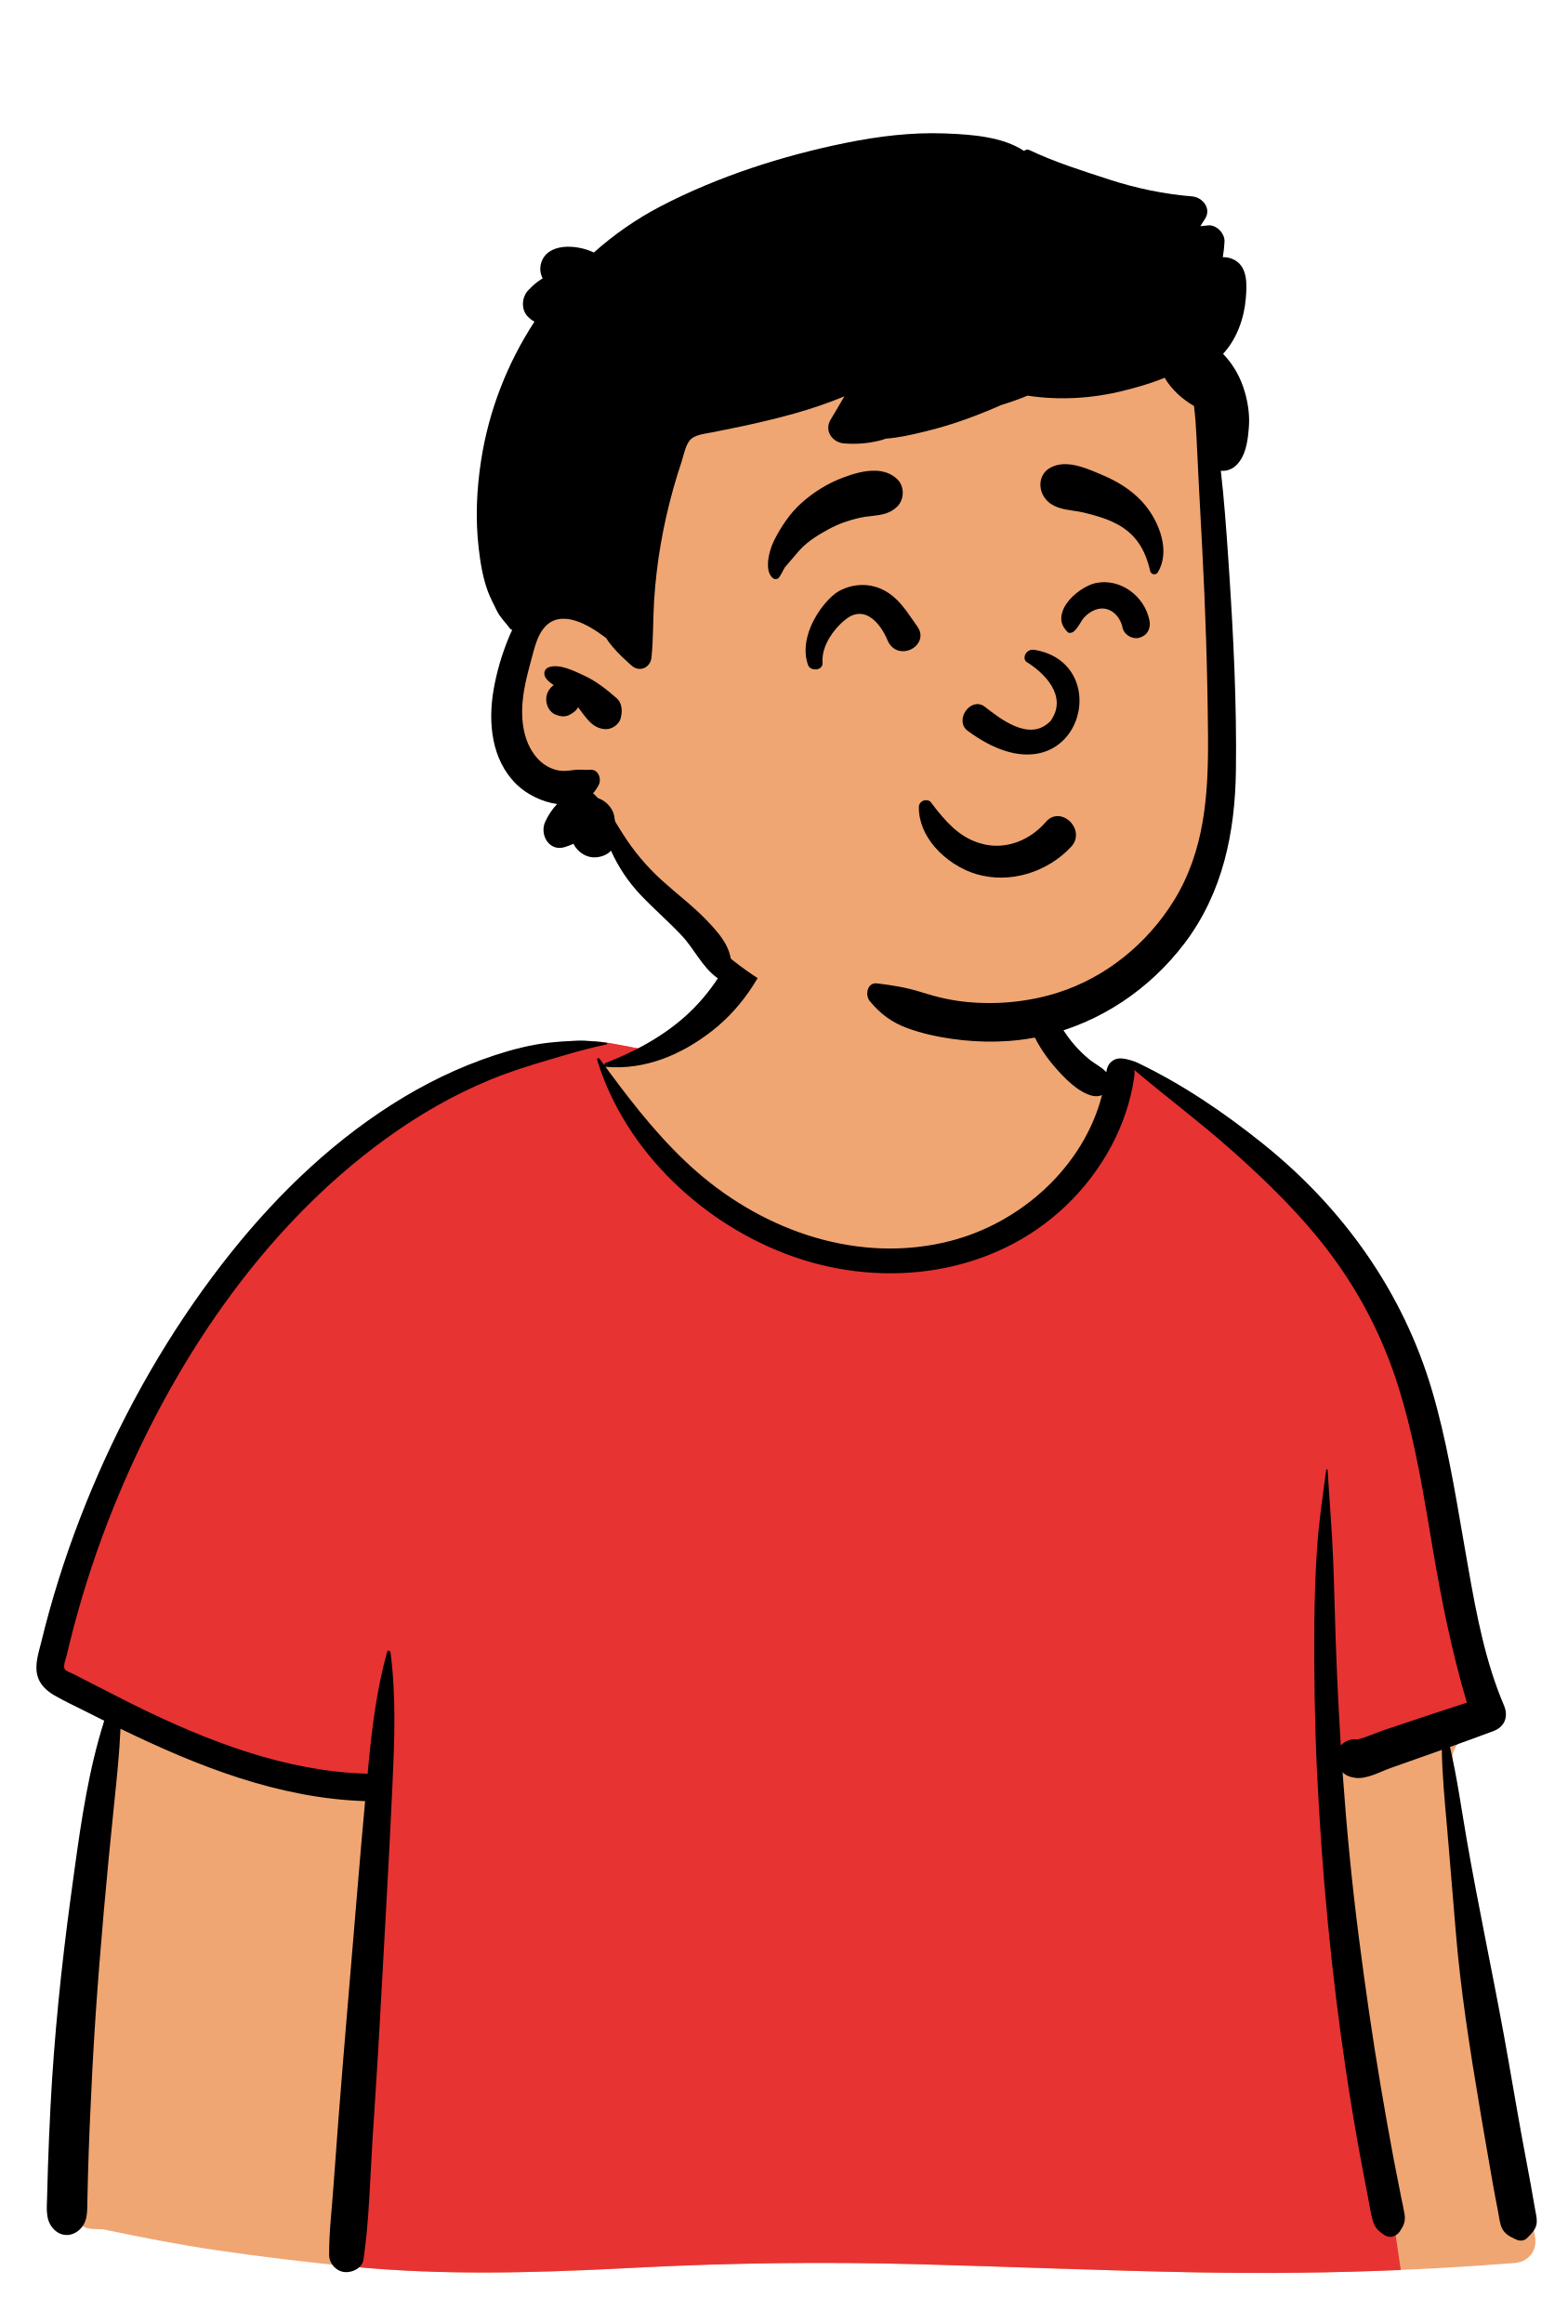
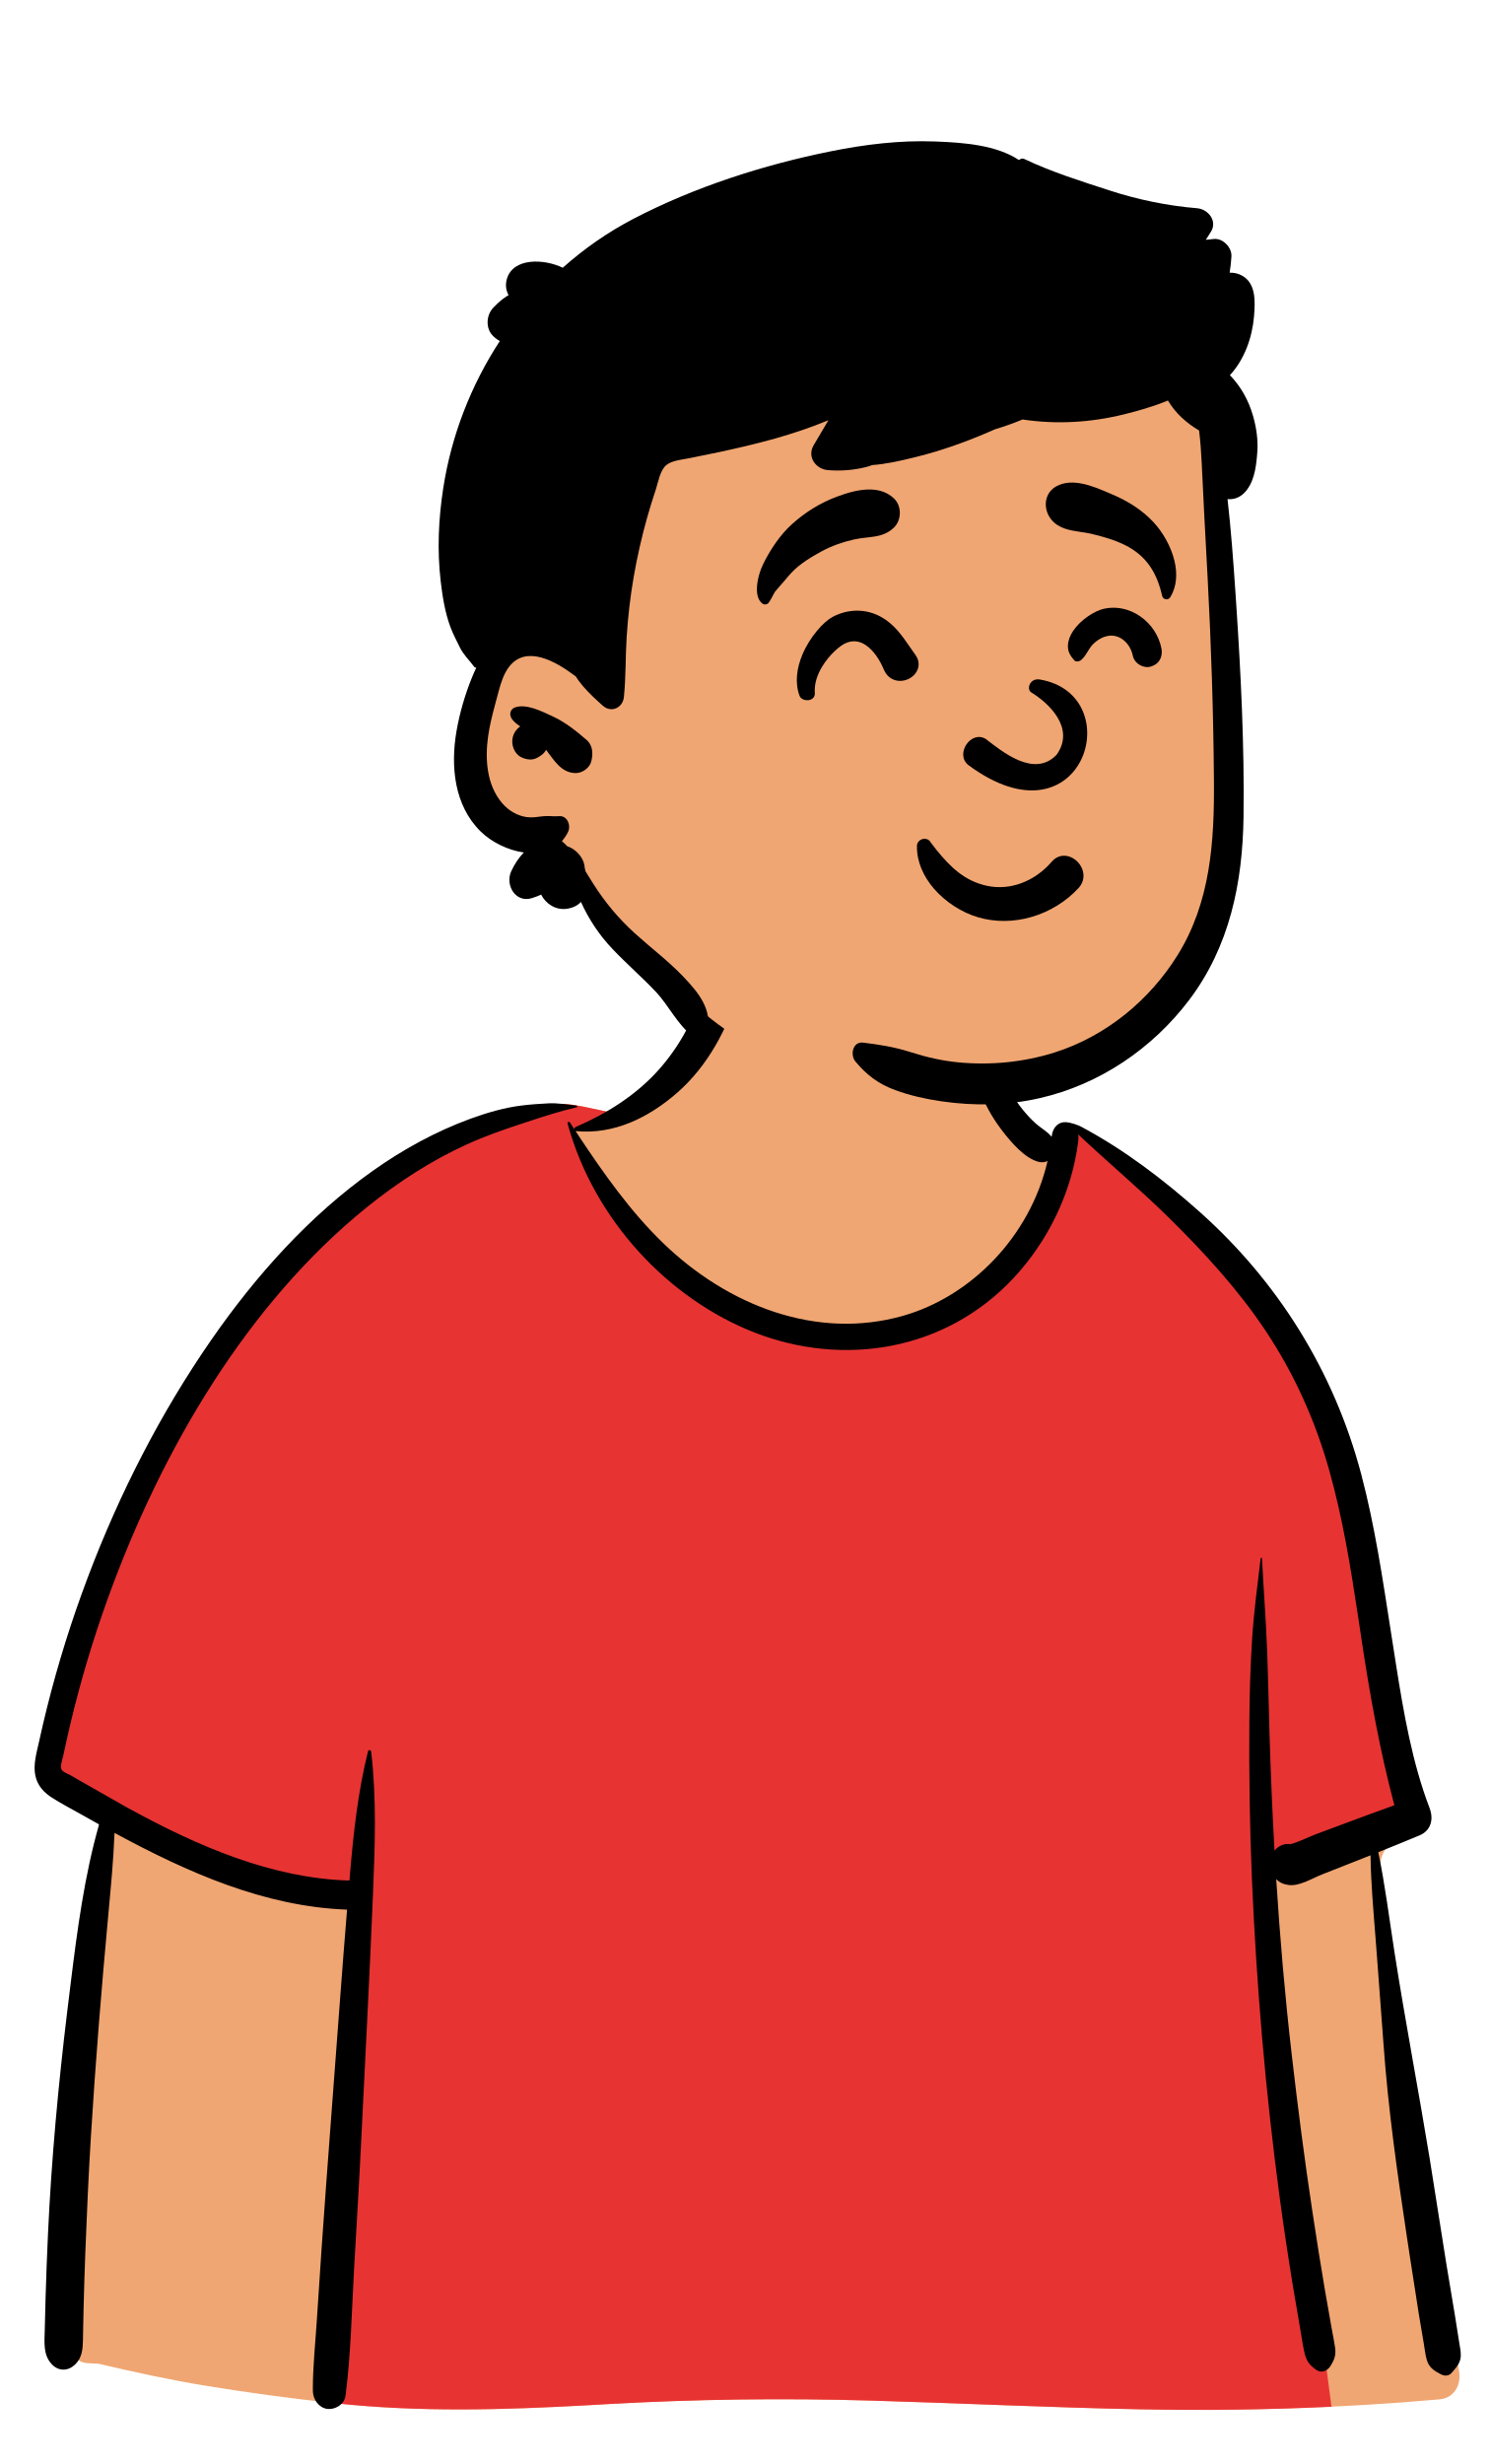
- <svg xmlns="http://www.w3.org/2000/svg" width="174" height="258" viewBox="0 0 174 258" fill="none">
-   <path fill-rule="evenodd" clip-rule="evenodd" d="M164.701 219.696C163.843 214.852 163.057 209.994 162.343 205.126C162.004 202.815 161.673 200.501 161.376 198.184C161.167 196.561 160.85 194.704 161.954 193.502C163.508 191.81 164.919 190.361 165.109 187.937C165.288 185.656 164.517 183.17 164.035 180.956C163.024 176.313 161.766 171.727 160.375 167.185C158.963 162.57 157.414 157.999 155.842 153.437C154.373 149.171 152.961 144.866 151.048 140.774C147.417 133.007 141.273 127.255 133.681 123.414C131.793 122.459 127.942 119.049 125.969 118.286C124.155 117.584 124.162 119.633 122.377 118.861C120.95 118.244 119.621 117.421 118.822 116.043C117.955 114.546 115.78 112.453 115.448 110.71C114.747 107.018 115.507 103.874 112.873 101.095C110.534 98.627 107.391 96.936 104.138 96.028C96.984 94.032 87.442 95.428 83.125 102.08C81.063 105.256 80.343 109.096 77.56 111.688C75.131 113.952 75.675 115.5 72.528 116.666C72.35 116.733 67.52 115.696 67.341 115.762C63.899 115.025 60.609 117.088 57.452 118.286C52.743 120.07 48.261 122.393 44.05 125.153C35.559 130.72 28.286 137.948 22.29 146.127C16.245 154.374 11.554 163.618 8.215 173.278C7.404 175.625 6.675 178 6.032 180.399C5.673 181.741 5.288 183.133 5.726 184.507C6.085 185.631 6.881 186.468 7.817 187.143C9.085 188.057 11.63 188.652 11.58 190.491C11.542 191.889 11.068 193.361 10.837 194.743C10.561 196.388 10.335 198.044 10.109 199.697C9.079 207.22 8.278 214.786 7.923 222.373C7.575 229.843 7.285 237.466 7.803 244.935C7.837 245.427 7.984 245.879 8.221 246.261C8 246.346 7.983 246.758 8.258 246.817C8.451 246.857 8.643 246.898 8.836 246.939C9.236 247.242 9.735 247.428 10.31 247.446C10.699 247.458 11.088 247.476 11.477 247.496C15.583 248.355 19.688 249.166 23.847 249.78C28.903 250.526 33.974 251.135 39.06 251.63C49.512 252.646 59.881 252.309 70.347 251.761C80.796 251.214 91.239 251.086 101.699 251.358C112.169 251.631 122.634 252.087 133.106 252.273C144.805 252.481 156.486 252.161 168.151 251.231C169.751 251.104 170.74 249.83 170.425 248.241C168.535 238.719 166.393 229.26 164.701 219.696Z" fill="#F0A672" />
-   <path fill-rule="evenodd" clip-rule="evenodd" d="M57.451 118.285L57.68 118.197C60.768 116.99 63.982 115.043 67.341 115.762C67.46 115.718 69.646 116.164 71.143 116.446L69.722 117.93L67.214 118.413C75.866 132.7 86.098 139.843 97.912 139.843C109.725 139.843 118.689 132.7 124.804 118.413L125.638 118.182C125.741 118.206 125.851 118.24 125.968 118.285C127.941 119.049 131.792 122.459 133.681 123.414C141.273 127.254 147.416 133.006 151.047 140.773C152.897 144.73 154.278 148.884 155.695 153.01L155.842 153.436C157.413 157.999 158.962 162.57 160.375 167.185C161.705 171.529 162.914 175.914 163.901 180.35L164.035 180.955C164.517 183.169 165.287 185.656 165.109 187.937C165.041 188.8 164.818 189.54 164.489 190.211L147.377 196.372L155.53 252.003C148.062 252.323 140.587 252.406 133.106 252.273C122.634 252.086 112.168 251.631 101.699 251.358C91.556 251.094 81.428 251.207 71.296 251.713L68.723 251.844C58.808 252.34 48.971 252.594 39.06 251.63L38.384 251.563L38.384 243.426L41.866 198.113L24.222 194.79L6.903 186.374C6.379 185.851 5.959 185.24 5.726 184.507C5.32 183.234 5.62 181.946 5.952 180.696L6.032 180.398C6.675 178 7.403 175.625 8.214 173.278C11.554 163.617 16.244 154.374 22.29 146.127C28.286 137.948 35.558 130.719 44.05 125.153C48.261 122.392 52.743 120.07 57.451 118.285Z" fill="#E83333" />
-   <path fill-rule="evenodd" clip-rule="evenodd" d="M64.077 115.528C65.159 115.481 66.262 115.656 67.341 115.762C67.435 115.771 67.471 115.916 67.365 115.939C65.433 116.342 63.523 116.895 61.626 117.456L60.814 117.696C58.674 118.329 56.598 118.982 54.527 119.827C50.399 121.51 46.479 123.782 42.871 126.391C28.979 136.441 18.924 151.657 12.579 167.41C10.855 171.688 9.395 176.073 8.213 180.531C7.925 181.616 7.654 182.705 7.398 183.798C7.323 184.118 6.994 184.938 7.174 185.266C7.333 185.556 7.952 185.735 8.239 185.885L9.21 186.389C11.102 187.365 14.254 188.969 14.57 189.125L15.064 189.368C23.128 193.323 31.744 196.677 40.819 196.909L40.89 196.134C41.294 191.848 41.825 187.538 42.984 183.384C43.047 183.16 43.331 183.236 43.356 183.434C44.002 188.353 43.796 193.309 43.571 198.251C43.172 207.003 42.642 215.749 42.171 224.498C41.935 228.874 41.631 233.247 41.356 237.621C41.08 242.004 40.991 246.492 40.362 250.839C40.222 251.807 39.088 252.334 38.229 252.232C37.279 252.119 36.547 251.281 36.543 250.321C36.532 247.789 36.85 245.227 37.026 242.701C37.194 240.302 37.374 237.903 37.559 235.505C38.234 226.751 39.01 218.007 39.728 209.258C39.982 206.154 40.257 203.054 40.54 199.953C30.927 199.643 21.946 196.081 13.378 191.918C13.254 194.735 12.954 197.547 12.665 200.353C11.855 208.182 11.142 216.008 10.607 223.861C10.338 227.827 10.141 231.799 9.97 235.77C9.886 237.722 9.818 239.675 9.765 241.628C9.748 242.279 9.732 242.93 9.718 243.581L9.689 245.073C9.665 246.018 9.569 246.893 8.774 247.581C7.967 248.28 6.876 248.317 6.077 247.581C5.008 246.596 5.197 245.253 5.229 243.93C5.255 242.814 5.287 241.698 5.323 240.582C5.397 238.35 5.491 236.119 5.606 233.888C6.007 226.091 6.809 218.326 7.857 210.591L8.266 207.605C9.029 202.055 9.868 196.378 11.575 191.031C10.91 190.7 10.247 190.367 9.587 190.033C8.416 189.439 7.205 188.883 6.066 188.228C5.163 187.708 4.384 186.996 4.133 185.944C3.852 184.773 4.281 183.491 4.566 182.348L4.591 182.248C4.87 181.097 5.171 179.951 5.488 178.81C6.775 174.184 8.367 169.647 10.229 165.222C13.958 156.361 18.771 147.944 24.65 140.333C29.942 133.482 36.194 127.27 43.521 122.61C47.103 120.332 50.92 118.461 54.958 117.139C56.844 116.521 58.898 115.983 60.873 115.762C61.939 115.643 63.006 115.574 64.077 115.528ZM83.245 101.488C84.531 100.107 87.085 101.536 86.468 103.365C85.016 107.668 82.704 111.593 79.095 114.421C75.703 117.079 71.658 118.805 67.302 118.437C67.269 118.434 67.24 118.425 67.214 118.413L67.589 118.923C70.537 122.911 73.645 126.845 77.393 130.105C85.028 136.747 95.423 140.33 105.461 137.781C113.359 135.776 120.317 129.528 122.363 121.565C122.069 121.696 121.721 121.741 121.338 121.658C119.701 121.302 118.08 119.58 117.024 118.344C115.882 117.008 114.99 115.565 114.336 113.934C113.139 110.949 112.755 107.106 114.389 104.214C114.591 103.857 115.056 104.057 115.096 104.405L115.158 104.948C115.473 107.658 115.865 110.28 117.142 112.75C117.767 113.959 118.517 115.139 119.428 116.151C119.916 116.693 120.445 117.211 121.017 117.665C121.573 118.107 122.247 118.427 122.746 118.935L122.837 119.032L122.84 119.015C122.966 117.942 123.718 117.469 124.453 117.499C125.165 117.528 126.002 117.841 126.326 117.991L126.356 118.006C131.324 120.392 135.899 123.501 140.204 126.951C149.107 134.086 155.778 143.413 159.01 154.396C160.597 159.787 161.507 165.341 162.468 170.87L163.059 174.257C163.956 179.361 164.958 184.566 166.983 189.313C167.506 190.542 167.103 191.693 165.819 192.176C164.215 192.779 162.606 193.363 160.994 193.94C161.785 197.337 162.268 200.852 162.861 204.267C164.122 211.524 165.666 218.734 166.99 225.982C167.667 229.688 168.278 233.406 168.955 237.112C169.281 238.896 169.62 240.679 169.951 242.463C170.129 243.424 170.29 244.389 170.46 245.353L170.49 245.513C170.587 246.021 170.71 246.546 170.57 247.055C170.411 247.635 169.958 248.044 169.554 248.46C169.222 248.803 168.741 248.805 168.334 248.618L168.2 248.556C167.472 248.216 166.902 247.876 166.644 247.055C166.481 246.535 166.422 245.949 166.315 245.414C166.11 244.387 165.916 243.359 165.733 242.327C165.366 240.264 165.008 238.2 164.658 236.134L164.332 234.199C163.211 227.532 162.146 220.824 161.608 214.086C161.369 211.096 161.116 208.11 160.861 205.123L160.669 202.882C160.426 200.046 160.13 197.138 160.088 194.264L159.124 194.607L154.421 196.27C153.255 196.682 151.77 197.527 150.515 197.374C149.901 197.298 149.432 197.105 149.071 196.753C149.504 202.868 150.09 208.973 150.871 215.046C151.582 220.572 152.37 226.091 153.301 231.585C153.762 234.305 154.236 237.023 154.75 239.733C155.008 241.089 155.273 242.442 155.547 243.795C155.683 244.469 155.845 245.145 155.952 245.825C156.073 246.604 155.859 247.083 155.424 247.724C155.067 248.25 154.352 248.52 153.773 248.157C153.006 247.675 152.606 247.258 152.38 246.381C152.175 245.585 152.05 244.753 151.892 243.946C151.599 242.457 151.316 240.966 151.042 239.473C150.471 236.35 149.944 233.22 149.473 230.08C147.815 219.02 146.763 207.867 146.232 196.696C145.97 191.185 145.889 185.668 145.935 180.151C145.959 177.323 146.051 174.487 146.251 171.666C146.454 168.811 146.875 166.012 147.251 163.184C147.264 163.084 147.405 163.079 147.411 163.184C147.589 166.355 147.868 169.522 148.004 172.701C148.135 175.734 148.192 178.772 148.296 181.807C148.432 185.795 148.622 189.786 148.872 193.775C149.325 193.279 150.008 192.993 150.692 193.104C151.682 192.896 152.749 192.377 153.693 192.061L157.252 190.871C159.124 190.246 160.995 189.625 162.873 189.023C161.194 183.371 160.044 177.636 159.062 171.817L158.624 169.2C157.757 164.049 156.822 158.895 155.252 153.907C153.601 148.662 151.13 143.787 147.853 139.371C144.622 135.02 140.692 131.188 136.646 127.604C133.181 124.536 129.475 121.766 125.941 118.782C125.978 118.98 125.986 119.197 125.954 119.437C125.202 124.938 122.334 130.061 118.336 133.872C110.305 141.528 98.417 143.116 88.139 139.526C78.196 136.054 69.405 127.83 66.299 117.653C66.246 117.479 66.479 117.41 66.573 117.538C66.745 117.774 66.918 118.01 67.091 118.246C67.08 118.152 67.129 118.05 67.244 118.006C70.868 116.606 74.427 114.62 77.143 111.812C78.467 110.442 79.622 108.891 80.534 107.219C80.971 106.417 81.364 105.588 81.677 104.73L81.756 104.508C82.136 103.434 82.453 102.339 83.245 101.488Z" fill="black" />
-   <path fill-rule="evenodd" clip-rule="evenodd" d="M134.399 69.165C133.909 64.861 134.544 55.866 134.586 55.32C134.855 51.865 133.234 38.223 130.169 39.48C125.029 35.416 118.182 34.519 111.779 34.09C98.48 33.2 84.332 35.244 74.063 44.181C68.985 48.822 64.041 55.572 64.438 62.6C59.824 69.262 53.319 78.401 59.068 86.189C61.022 88.677 64.128 89.604 66.583 91.489C71.521 95.466 74.619 101.173 79.604 105.126C92.81 116.976 115.234 119.451 128.209 105.973C138.242 96.212 136.62 81.609 134.855 69.165C133.669 60.798 135.356 77.56 134.399 69.165Z" fill="#F0A672" />
-   <path fill-rule="evenodd" clip-rule="evenodd" d="M94.013 15.841C97.57 15.124 101.222 14.678 104.854 14.812L105.134 14.823C107.867 14.932 111.328 15.173 113.712 16.76C113.849 16.623 114.07 16.552 114.27 16.648C117.103 17.998 120.219 18.974 123.202 19.944C126.171 20.91 129.252 21.547 132.364 21.804C133.535 21.9 134.537 23.163 133.795 24.295C133.619 24.565 133.447 24.838 133.276 25.111C133.562 25.081 133.849 25.05 134.135 25.021C135.076 24.927 136.017 25.93 135.961 26.846C135.927 27.422 135.864 27.991 135.772 28.553C136.131 28.545 136.488 28.599 136.832 28.744C138.576 29.48 138.455 31.555 138.324 33.133C138.144 35.324 137.323 37.644 135.8 39.283C136.937 40.463 137.742 41.872 138.223 43.545C138.571 44.767 138.765 46.068 138.669 47.34L138.639 47.721C138.52 49.101 138.285 50.629 137.291 51.622C136.78 52.133 136.151 52.32 135.552 52.261C135.914 55.442 136.147 58.64 136.366 61.828L136.468 63.351C136.956 70.718 137.323 78.133 137.227 85.512C137.138 92.408 135.773 99.101 131.538 104.7C127.68 109.799 122.141 113.558 115.875 114.986C112.499 115.758 109.051 115.812 105.633 115.321C103.977 115.082 102.309 114.716 100.737 114.138C98.996 113.496 97.745 112.552 96.574 111.137C96.02 110.466 96.287 109.037 97.39 109.171C99.058 109.373 100.581 109.616 102.18 110.109L102.409 110.181C104.002 110.691 105.652 111.071 107.317 111.232C110.728 111.562 114.191 111.23 117.459 110.197C122.779 108.514 127.361 104.762 130.298 100.048C133.784 94.46 134.178 88.117 134.128 81.692C134.074 74.642 133.844 67.587 133.469 60.544L133.406 59.371C133.207 55.746 133.016 52.12 132.848 48.493C132.795 47.356 132.715 46.209 132.572 45.074C131.257 44.305 130.079 43.245 129.311 41.936C127.769 42.573 126.147 43.033 124.654 43.399C121.197 44.248 117.607 44.455 114.088 43.923C113.139 44.314 112.171 44.659 111.188 44.955C110.922 45.072 110.656 45.188 110.391 45.301C108.021 46.314 105.617 47.172 103.116 47.799L102.501 47.952C101.185 48.276 99.755 48.596 98.354 48.696C98.124 48.785 97.875 48.86 97.604 48.926C96.328 49.235 95.004 49.333 93.697 49.224C92.423 49.117 91.502 47.831 92.204 46.628C92.716 45.749 93.234 44.874 93.756 44C91.94 44.755 90.065 45.383 88.174 45.916C86.264 46.453 84.327 46.905 82.388 47.322C81.352 47.542 80.31 47.738 79.276 47.959C78.535 48.116 77.398 48.197 76.794 48.684C76.127 49.219 75.938 50.466 75.685 51.235C75.352 52.234 75.04 53.237 74.755 54.252C74.188 56.276 73.723 58.331 73.363 60.406C73.003 62.483 72.762 64.581 72.627 66.685C72.493 68.787 72.552 70.903 72.336 72.996C72.219 74.107 71.026 74.678 70.144 73.902C70.04 73.811 69.936 73.719 69.833 73.626L69.679 73.486C68.925 72.803 68.193 72.08 67.59 71.265C67.48 71.115 67.376 70.958 67.278 70.799C67.262 70.799 67.248 70.794 67.232 70.783L67.065 70.657C65.222 69.287 62.143 67.502 60.346 69.777C59.774 70.502 59.481 71.425 59.237 72.315L58.81 73.909C58.534 74.949 58.274 75.995 58.122 77.06C57.778 79.444 57.952 82.193 59.594 84.104C60.251 84.868 61.155 85.414 62.164 85.558C62.727 85.635 63.283 85.539 63.842 85.469C64.409 85.398 64.956 85.512 65.523 85.457C66.425 85.369 66.82 86.447 66.482 87.125C66.3 87.489 66.086 87.803 65.842 88.069C66.038 88.238 66.225 88.42 66.405 88.611C66.938 88.781 67.416 89.148 67.774 89.632C68.064 90.024 68.214 90.449 68.239 90.897C68.271 91.009 68.298 91.123 68.323 91.239L68.812 92.031C68.92 92.204 69.027 92.376 69.134 92.544C70.378 94.501 71.759 96.157 73.475 97.718C75.127 99.22 76.92 100.564 78.472 102.175L78.654 102.366C80.101 103.889 81.626 105.731 81.06 107.945C80.914 108.514 80.119 108.923 79.6 108.539C77.929 107.301 77.088 105.34 75.671 103.838C74.213 102.291 72.597 100.901 71.135 99.358C69.752 97.902 68.66 96.253 67.838 94.437C67.51 94.799 67.031 95.056 66.368 95.156C65.229 95.327 64.167 94.66 63.671 93.675C63.352 93.816 63.026 93.944 62.697 94.044C60.971 94.572 59.884 92.654 60.535 91.236C60.884 90.476 61.319 89.817 61.859 89.261C60.171 89.029 58.453 88.158 57.343 87.07C54.559 84.338 54.176 80.231 54.803 76.58C55.136 74.644 55.709 72.685 56.455 70.867C56.584 70.551 56.724 70.232 56.876 69.918C56.792 69.916 56.705 69.88 56.651 69.809C56.147 69.122 55.534 68.56 55.16 67.791C54.816 67.086 54.434 66.371 54.162 65.636C53.604 64.133 53.331 62.435 53.149 60.845C52.773 57.589 52.918 54.354 53.417 51.119C54.267 45.608 56.32 40.335 59.343 35.708C59.179 35.622 59.021 35.517 58.874 35.394L58.801 35.331L58.683 35.224C57.821 34.445 57.895 32.983 58.683 32.194L58.932 31.944C59.248 31.632 59.52 31.384 60.029 31.043C60.104 30.993 60.181 30.946 60.258 30.901C59.992 30.41 59.899 29.834 60.085 29.2C60.732 26.989 63.917 27.068 65.936 28.032C68.17 26.041 70.647 24.313 73.331 22.914C79.725 19.583 86.954 17.26 94.013 15.841ZM60.964 74.061C62.158 73.672 63.744 74.489 64.817 74.98C66.177 75.604 67.335 76.525 68.456 77.499C69.014 77.986 69.114 78.782 68.975 79.462C68.961 79.531 68.948 79.601 68.932 79.672C68.784 80.397 67.972 80.968 67.255 80.948C65.753 80.907 65.038 79.612 64.188 78.516C64.088 78.693 63.963 78.857 63.807 78.98L63.703 79.062C63.35 79.33 62.961 79.544 62.495 79.524C62.165 79.508 61.848 79.424 61.556 79.271C60.827 78.887 60.506 77.945 60.704 77.178C60.827 76.696 61.11 76.318 61.479 76.056L61.341 75.963C61.047 75.758 60.778 75.542 60.569 75.224L60.522 75.149H60.54C60.312 74.757 60.461 74.225 60.964 74.061Z" fill="black" />
-   <path fill-rule="evenodd" clip-rule="evenodd" d="M114.02 97.015C112.211 97.54 110.268 97.587 108.423 97.045C106.75 96.554 105.032 95.473 103.801 94.043C102.707 92.772 101.998 91.228 102.026 89.58C102.029 89.392 102.096 89.234 102.2 89.113C102.311 88.981 102.467 88.891 102.634 88.852C102.805 88.812 102.986 88.826 103.141 88.896C103.28 88.96 103.4 89.067 103.475 89.225C103.664 89.474 103.853 89.719 104.042 89.957C105.564 91.836 107.037 93.241 109.326 93.745C110.567 94.018 111.807 93.897 112.945 93.48C114.163 93.033 115.264 92.248 116.126 91.244C116.516 90.79 116.976 90.604 117.426 90.601C117.936 90.598 118.441 90.835 118.82 91.214C119.194 91.586 119.444 92.092 119.466 92.621C119.486 93.086 119.335 93.572 118.931 94.004C117.604 95.431 115.883 96.476 114.02 97.015ZM113.965 73.476C115.82 74.604 118.647 77.234 116.651 80.03C114.302 82.496 110.92 79.669 109.253 78.39C107.707 77.4 105.971 79.948 107.405 81.105C119.449 90.024 124.336 73.771 114.903 72.15C113.865 71.971 113.479 73.127 113.965 73.476ZM96.611 68.513C96.014 68.132 95.313 68.001 94.536 68.354C93.928 68.631 92.863 69.552 92.121 70.763C91.614 71.591 91.254 72.563 91.329 73.575C91.347 73.81 91.26 73.984 91.123 74.112C91.015 74.213 90.858 74.287 90.675 74.311C90.519 74.33 90.344 74.313 90.203 74.268C89.933 74.184 89.79 74.009 89.736 73.866C89.217 72.487 89.441 70.948 90.023 69.56C90.808 67.686 92.234 66.116 93.168 65.61C94.767 64.744 96.653 64.704 98.254 65.587C99.617 66.338 100.469 67.55 101.317 68.787C101.497 69.049 101.676 69.31 101.861 69.566C102.231 70.08 102.268 70.589 102.124 71.026C101.965 71.509 101.56 71.918 101.054 72.131C100.585 72.329 100.042 72.357 99.561 72.154C99.155 71.982 98.782 71.648 98.546 71.081C98.148 70.126 97.487 69.073 96.611 68.513ZM126.893 70.637C126.485 70.85 126.166 70.914 125.713 70.778C125.462 70.703 125.215 70.559 125.021 70.365C124.829 70.173 124.69 69.934 124.636 69.669C124.504 69.015 124.146 68.402 123.636 68.003C123.2 67.662 122.65 67.481 122.039 67.583C121.381 67.693 120.754 68.115 120.321 68.613C120.177 68.78 120.064 68.969 119.95 69.157C119.737 69.509 119.53 69.836 119.237 70.094C119.125 70.192 118.958 70.26 118.795 70.26C118.729 70.26 118.662 70.249 118.598 70.229C117.943 69.571 117.817 69.072 117.838 68.577C117.86 68.058 118.065 67.532 118.395 67.042C119.171 65.891 120.644 64.948 121.638 64.734C122.999 64.442 124.351 64.793 125.435 65.553C126.55 66.336 127.376 67.551 127.634 68.92C127.696 69.249 127.669 69.605 127.544 69.914C127.421 70.215 127.207 70.474 126.893 70.637ZM99.612 56.246C98.796 57.042 97.829 57.166 96.851 57.276C96.307 57.337 95.873 57.387 95.447 57.483C94.273 57.748 93.113 58.147 92.055 58.722C90.949 59.322 89.743 60.047 88.876 60.975C88.67 61.196 88.475 61.428 88.281 61.66C88.103 61.872 87.932 62.076 87.752 62.272C87.545 62.498 87.348 62.735 87.153 62.971C87.032 63.17 87.008 63.219 86.984 63.27C86.947 63.347 86.905 63.432 86.856 63.524C86.789 63.65 86.711 63.788 86.629 63.913C86.493 64.142 86.42 64.205 86.357 64.233C86.253 64.28 86.153 64.303 86.057 64.29C85.967 64.278 85.882 64.235 85.798 64.164C85.378 63.81 85.255 63.228 85.267 62.611C85.287 61.674 85.632 60.636 85.951 59.999C86.691 58.517 87.718 56.977 88.953 55.871C90.362 54.608 91.904 53.653 93.675 52.994C94.775 52.585 96.049 52.209 97.248 52.257C98.111 52.291 98.935 52.547 99.615 53.188C100.033 53.581 100.234 54.141 100.234 54.7C100.234 55.27 100.026 55.844 99.612 56.246ZM128.555 63.536C128.503 63.621 128.431 63.68 128.351 63.715C128.267 63.752 128.174 63.763 128.084 63.748C127.994 63.733 127.909 63.692 127.842 63.63C127.777 63.571 127.728 63.492 127.706 63.395C127.164 61.013 126.111 59.24 123.863 58.097C122.757 57.535 121.486 57.178 120.282 56.893C119.933 56.81 119.563 56.756 119.191 56.702C118.024 56.532 116.85 56.336 116.089 55.393C115.631 54.825 115.439 54.099 115.547 53.434C115.65 52.809 116.015 52.235 116.68 51.891C118.334 51.036 120.389 51.875 122.059 52.59C122.183 52.643 122.305 52.696 122.424 52.746C124.057 53.435 125.547 54.346 126.772 55.648C127.743 56.68 128.644 58.207 129.006 59.778C129.308 61.084 129.237 62.419 128.555 63.536Z" fill="black" />
+ <svg xmlns="http://www.w3.org/2000/svg" width="156" height="258" viewBox="0 0 156 258" fill="none">
+   <path fill-rule="evenodd" clip-rule="evenodd" d="M147.663 219.696C146.894 214.852 146.189 209.994 145.549 205.126C145.245 202.815 144.948 200.501 144.682 198.184C144.495 196.561 144.211 194.704 145.2 193.502C146.593 191.81 147.858 190.361 148.029 187.937C148.189 185.656 147.498 183.17 147.066 180.956C146.16 176.313 145.031 171.727 143.785 167.185C142.518 162.57 141.129 157.999 139.721 153.437C138.404 149.171 137.138 144.866 135.422 140.774C132.167 133.007 126.659 127.255 119.852 123.414C118.159 122.459 114.706 119.049 112.938 118.286C111.312 117.584 111.317 119.633 109.717 118.861C108.438 118.244 107.247 117.421 106.53 116.043C105.753 114.546 103.802 112.453 103.506 110.71C102.876 107.018 103.558 103.874 101.196 101.095C99.1 98.627 96.281 96.936 93.365 96.028C86.951 94.032 78.396 95.428 74.526 102.08C72.677 105.256 72.031 109.096 69.537 111.688C67.359 113.952 67.846 115.5 65.025 116.666C64.865 116.733 60.535 115.696 60.375 115.762C57.289 115.025 54.34 117.088 51.508 118.286C47.287 120.07 43.269 122.393 39.493 125.153C31.88 130.72 25.36 137.948 19.984 146.127C14.565 154.374 10.359 163.618 7.365 173.278C6.638 175.625 5.984 178 5.408 180.399C5.086 181.741 4.741 183.133 5.134 184.507C5.455 185.631 6.169 186.468 7.008 187.143C8.146 188.057 10.427 188.652 10.382 190.491C10.348 191.889 9.923 193.361 9.716 194.743C9.469 196.388 9.266 198.044 9.063 199.697C8.14 207.22 7.421 214.786 7.104 222.373C6.791 229.843 6.531 237.466 6.996 244.935C7.027 245.427 7.158 245.879 7.37 246.261C7.172 246.346 7.157 246.758 7.404 246.817C7.576 246.857 7.749 246.898 7.922 246.939C8.28 247.242 8.728 247.428 9.243 247.446C9.592 247.458 9.941 247.476 10.29 247.496C13.971 248.355 17.651 249.166 21.38 249.78C25.913 250.526 30.459 251.135 35.019 251.63C44.39 252.646 53.687 252.309 63.069 251.761C72.438 251.214 81.801 251.086 91.179 251.358C100.565 251.631 109.948 252.087 119.336 252.273C129.825 252.481 140.298 252.161 150.756 251.231C152.19 251.104 153.078 249.83 152.795 248.241C151.1 238.719 149.18 229.26 147.663 219.696Z" fill="#F0A672" />
+   <path fill-rule="evenodd" clip-rule="evenodd" d="M51.508 118.285L51.713 118.197C54.481 116.99 57.363 115.043 60.375 115.762C60.481 115.718 62.441 116.164 63.783 116.446L62.509 117.93L60.261 118.413C68.017 132.7 77.192 139.843 87.783 139.843C98.374 139.843 106.411 132.7 111.893 118.413L112.641 118.182C112.734 118.206 112.832 118.24 112.937 118.285C114.706 119.049 118.159 122.459 119.852 123.414C126.658 127.254 132.166 133.006 135.422 140.773C137.08 144.73 138.318 148.884 139.589 153.01L139.72 153.436C141.129 157.999 142.518 162.57 143.784 167.185C144.977 171.529 146.061 175.914 146.946 180.35L147.065 180.955C147.498 183.169 148.189 185.656 148.028 187.937C147.968 188.8 147.768 189.54 147.473 190.211L132.131 196.372L139.44 252.003C132.745 252.323 126.044 252.406 119.336 252.273C109.948 252.086 100.565 251.631 91.178 251.358C82.084 251.094 73.005 251.207 63.921 251.713L61.614 251.844C52.724 252.34 43.905 252.594 35.019 251.63L34.413 251.563V251.563L34.413 243.426L37.535 198.113L21.716 194.79L6.189 186.374C5.719 185.851 5.343 185.24 5.133 184.507C4.77 183.234 5.039 181.946 5.336 180.696L5.408 180.398C5.984 178 6.637 175.625 7.364 173.278C10.359 163.617 14.564 154.374 19.984 146.127C25.36 137.948 31.88 130.719 39.493 125.153C43.268 122.392 47.287 120.07 51.508 118.285Z" fill="#E83333" />
+   <path fill-rule="evenodd" clip-rule="evenodd" d="M57.448 115.528C58.418 115.481 59.407 115.656 60.375 115.762C60.459 115.771 60.491 115.916 60.396 115.939C58.664 116.342 56.952 116.895 55.251 117.456L54.523 117.696C52.605 118.329 50.743 118.982 48.886 119.827C45.186 121.51 41.671 123.782 38.437 126.391C25.981 136.441 16.966 151.657 11.277 167.41C9.732 171.688 8.423 176.073 7.363 180.531C7.105 181.616 6.863 182.705 6.633 183.798C6.565 184.118 6.271 184.938 6.432 185.266C6.575 185.556 7.129 185.735 7.387 185.885L8.257 186.389C9.954 187.365 12.78 188.969 13.063 189.125L13.505 189.368C20.735 193.323 28.46 196.677 36.596 196.909L36.66 196.134V196.134C37.023 191.848 37.499 187.538 38.538 183.384C38.593 183.16 38.848 183.236 38.871 183.434C39.45 188.353 39.265 193.309 39.063 198.251C38.706 207.003 38.231 215.749 37.809 224.498C37.597 228.874 37.324 233.247 37.078 237.621C36.831 242.004 36.751 246.492 36.187 250.839C36.061 251.807 35.044 252.334 34.274 252.232C33.422 252.119 32.767 251.281 32.763 250.321C32.752 247.789 33.038 245.227 33.196 242.701C33.346 240.302 33.508 237.903 33.674 235.505C34.279 226.751 34.974 218.007 35.618 209.258C35.846 206.154 36.093 203.054 36.346 199.953C27.727 199.643 19.675 196.081 11.994 191.918C11.883 194.735 11.614 197.547 11.354 200.353C10.629 208.182 9.989 216.008 9.51 223.861C9.268 227.827 9.092 231.799 8.939 235.77C8.864 237.722 8.802 239.675 8.755 241.628C8.739 242.279 8.725 242.93 8.713 243.581L8.686 245.073C8.665 246.018 8.579 246.893 7.866 247.581C7.142 248.28 6.165 248.317 5.449 247.581C4.49 246.596 4.659 245.253 4.688 243.93C4.711 242.814 4.74 241.698 4.773 240.582C4.839 238.35 4.923 236.119 5.026 233.888C5.386 226.091 6.105 218.326 7.044 210.591L7.41 207.605C8.095 202.055 8.847 196.378 10.377 191.031C9.782 190.7 9.187 190.367 8.595 190.033C7.545 189.439 6.46 188.883 5.439 188.228C4.629 187.708 3.931 186.996 3.705 185.944C3.454 184.773 3.838 183.491 4.094 182.348L4.116 182.248C4.366 181.097 4.636 179.951 4.921 178.81C6.074 174.184 7.501 169.647 9.171 165.222C12.514 156.361 16.829 147.944 22.1 140.333C26.845 133.482 32.45 127.27 39.019 122.61C42.23 120.332 45.653 118.461 49.272 117.139C50.964 116.521 52.805 115.983 54.576 115.762C55.532 115.643 56.488 115.574 57.448 115.528ZM74.634 101.488C75.786 100.107 78.076 101.536 77.523 103.365C76.221 107.668 74.148 111.593 70.913 114.421C67.872 117.079 64.246 118.805 60.34 118.437C60.31 118.434 60.284 118.425 60.261 118.413L60.597 118.923C63.24 122.911 66.027 126.845 69.387 130.105C76.232 136.747 85.552 140.33 94.551 137.781C101.632 135.776 107.87 129.528 109.705 121.565C109.442 121.696 109.129 121.741 108.786 121.658C107.318 121.302 105.865 119.58 104.918 118.344C103.894 117.008 103.094 115.565 102.508 113.934C101.435 110.949 101.091 107.106 102.556 104.214C102.737 103.857 103.154 104.057 103.189 104.405L103.245 104.948C103.527 107.658 103.879 110.28 105.024 112.75C105.585 113.959 106.256 115.139 107.074 116.151C107.511 116.693 107.986 117.211 108.498 117.665C108.997 118.107 109.6 118.427 110.048 118.935L110.13 119.032L110.132 119.015C110.245 117.942 110.919 117.469 111.579 117.499C112.217 117.528 112.967 117.841 113.257 117.991L113.285 118.006C117.738 120.392 121.84 123.501 125.7 126.951C133.682 134.086 139.663 143.413 142.561 154.396C143.983 159.787 144.799 165.341 145.661 170.87L146.191 174.257C146.995 179.361 147.894 184.566 149.709 189.313C150.178 190.542 149.816 191.693 148.665 192.176C147.227 192.779 145.784 193.363 144.339 193.94C145.049 197.337 145.482 200.852 146.013 204.267C147.143 211.524 148.528 218.734 149.716 225.982C150.323 229.688 150.87 233.406 151.477 237.112C151.769 238.896 152.073 240.679 152.37 242.463C152.529 243.424 152.674 244.389 152.827 245.353L152.853 245.513C152.94 246.021 153.05 246.546 152.925 247.055C152.782 247.635 152.376 248.044 152.014 248.46C151.716 248.803 151.285 248.805 150.92 248.618L150.8 248.556C150.148 248.216 149.637 247.876 149.405 247.055C149.259 246.535 149.206 245.949 149.11 245.414C148.927 244.387 148.752 243.359 148.588 242.327C148.259 240.264 147.938 238.2 147.625 236.134L147.332 234.199C146.327 227.532 145.372 220.824 144.89 214.086C144.676 211.096 144.449 208.11 144.22 205.123L144.048 202.882C143.83 200.046 143.565 197.138 143.527 194.264L142.663 194.607V194.607L138.446 196.27V196.27C137.401 196.682 136.07 197.527 134.945 197.374C134.394 197.298 133.974 197.105 133.65 196.753C134.038 202.868 134.564 208.973 135.264 215.046C135.901 220.572 136.608 226.091 137.442 231.585C137.856 234.305 138.28 237.023 138.742 239.733C138.972 241.089 139.21 242.442 139.456 243.795C139.578 244.469 139.723 245.145 139.819 245.825C139.928 246.604 139.736 247.083 139.346 247.724C139.025 248.25 138.385 248.52 137.865 248.157C137.178 247.675 136.819 247.258 136.617 246.381C136.433 245.585 136.321 244.753 136.179 243.946C135.916 242.457 135.662 240.966 135.417 239.473C134.905 236.35 134.433 233.22 134.011 230.08C132.524 219.02 131.581 207.867 131.104 196.696C130.869 191.185 130.797 185.668 130.838 180.151C130.86 177.323 130.943 174.487 131.122 171.666C131.303 168.811 131.681 166.012 132.018 163.184C132.03 163.084 132.156 163.079 132.161 163.184C132.321 166.355 132.571 169.522 132.694 172.701C132.811 175.734 132.862 178.772 132.955 181.807C133.077 185.795 133.247 189.786 133.471 193.775C133.878 193.279 134.49 192.993 135.103 193.104C135.991 192.896 136.947 192.377 137.794 192.061L140.985 190.871V190.871C142.663 190.246 144.34 189.625 146.024 189.023C144.519 183.371 143.487 177.636 142.607 171.817L142.214 169.2C141.437 164.049 140.599 158.895 139.191 153.907C137.711 148.662 135.496 143.787 132.558 139.371C129.662 135.02 126.138 131.188 122.51 127.604C119.404 124.536 116.081 121.766 112.913 118.782C112.946 118.98 112.953 119.197 112.924 119.437C112.25 124.938 109.679 130.061 106.095 133.872C98.894 141.528 88.236 143.116 79.021 139.526C70.106 136.054 62.225 127.83 59.441 117.653C59.393 117.479 59.602 117.41 59.686 117.538C59.84 117.774 59.995 118.01 60.151 118.246C60.141 118.152 60.184 118.05 60.288 118.006C63.537 116.606 66.727 114.62 69.162 111.812C70.35 110.442 71.385 108.891 72.203 107.219C72.595 106.417 72.947 105.588 73.228 104.73L73.299 104.508C73.639 103.434 73.923 102.339 74.634 101.488Z" fill="black" />
+   <path fill-rule="evenodd" clip-rule="evenodd" d="M127.399 69.165C126.909 64.861 127.544 55.866 127.586 55.32C127.855 51.865 126.234 38.223 123.169 39.48C118.029 35.416 111.182 34.519 104.779 34.09C91.48 33.2 77.332 35.244 67.063 44.181C61.985 48.822 57.041 55.572 57.438 62.6C52.824 69.262 46.319 78.401 52.068 86.189C54.022 88.677 57.128 89.604 59.583 91.489C64.521 95.466 67.619 101.173 72.604 105.126C85.81 116.976 108.234 119.451 121.209 105.973C131.242 96.212 129.62 81.609 127.855 69.165C126.669 60.798 128.356 77.56 127.399 69.165Z" fill="#F0A672" />
+   <path fill-rule="evenodd" clip-rule="evenodd" d="M87.013 15.841C90.57 15.124 94.222 14.678 97.854 14.812L98.134 14.823C100.867 14.932 104.328 15.173 106.712 16.76C106.849 16.623 107.07 16.552 107.27 16.648C110.103 17.998 113.219 18.974 116.202 19.944C119.171 20.91 122.252 21.547 125.364 21.804C126.535 21.9 127.537 23.163 126.795 24.295C126.619 24.565 126.447 24.838 126.276 25.111C126.562 25.081 126.849 25.05 127.135 25.021C128.076 24.927 129.017 25.93 128.961 26.846C128.927 27.422 128.864 27.991 128.772 28.553C129.131 28.545 129.488 28.599 129.832 28.744C131.576 29.48 131.455 31.555 131.324 33.133C131.144 35.324 130.323 37.644 128.8 39.283C129.937 40.463 130.742 41.872 131.223 43.545C131.571 44.767 131.765 46.068 131.669 47.34L131.639 47.721C131.52 49.101 131.285 50.629 130.291 51.622C129.78 52.133 129.151 52.32 128.552 52.261C128.914 55.442 129.147 58.64 129.366 61.828L129.468 63.351C129.956 70.718 130.323 78.133 130.227 85.512C130.138 92.408 128.773 99.101 124.538 104.7C120.68 109.799 115.141 113.558 108.875 114.986C105.499 115.758 102.051 115.812 98.633 115.321C96.977 115.082 95.309 114.716 93.737 114.138C91.996 113.496 90.745 112.552 89.574 111.137C89.02 110.466 89.287 109.037 90.39 109.171C92.058 109.373 93.581 109.616 95.18 110.109L95.409 110.181C97.002 110.691 98.652 111.071 100.317 111.232C103.728 111.562 107.191 111.23 110.459 110.197C115.779 108.514 120.361 104.762 123.298 100.048C126.784 94.46 127.178 88.117 127.128 81.692C127.074 74.642 126.844 67.587 126.469 60.544L126.406 59.371C126.207 55.746 126.016 52.12 125.848 48.493C125.795 47.356 125.715 46.209 125.572 45.074C124.257 44.305 123.079 43.245 122.311 41.936C120.769 42.573 119.147 43.033 117.654 43.399C114.197 44.248 110.607 44.455 107.088 43.923C106.139 44.314 105.171 44.659 104.188 44.955C103.922 45.072 103.656 45.188 103.391 45.301C101.021 46.314 98.617 47.172 96.116 47.799L95.501 47.952C94.185 48.276 92.755 48.596 91.354 48.696C91.124 48.785 90.875 48.86 90.604 48.926C89.328 49.235 88.004 49.333 86.697 49.224C85.423 49.117 84.502 47.831 85.204 46.628C85.716 45.749 86.234 44.874 86.756 44C84.94 44.755 83.065 45.383 81.174 45.916C79.264 46.453 77.327 46.905 75.388 47.322C74.352 47.542 73.31 47.738 72.276 47.959C71.535 48.116 70.398 48.197 69.794 48.684C69.127 49.219 68.938 50.466 68.685 51.235C68.352 52.234 68.04 53.237 67.755 54.252C67.188 56.276 66.723 58.331 66.363 60.406C66.003 62.483 65.762 64.581 65.627 66.685C65.493 68.787 65.552 70.903 65.336 72.996C65.219 74.107 64.026 74.678 63.144 73.902C63.04 73.811 62.936 73.719 62.833 73.626L62.679 73.486C61.925 72.803 61.193 72.08 60.59 71.265C60.48 71.115 60.376 70.958 60.278 70.799C60.262 70.799 60.248 70.794 60.232 70.783L60.065 70.657C58.222 69.287 55.143 67.502 53.346 69.777C52.774 70.502 52.481 71.425 52.237 72.315L51.81 73.909C51.534 74.949 51.274 75.995 51.122 77.06C50.778 79.444 50.952 82.193 52.594 84.104C53.251 84.868 54.155 85.414 55.164 85.558C55.727 85.635 56.283 85.539 56.842 85.469C57.409 85.398 57.956 85.512 58.523 85.457C59.425 85.369 59.819 86.447 59.482 87.125C59.3 87.489 59.086 87.803 58.842 88.069C59.038 88.238 59.225 88.42 59.405 88.611C59.938 88.781 60.416 89.148 60.774 89.632C61.064 90.024 61.214 90.449 61.239 90.897C61.271 91.009 61.298 91.123 61.323 91.239L61.812 92.031C61.92 92.204 62.027 92.376 62.134 92.544C63.378 94.501 64.759 96.157 66.475 97.718C68.127 99.22 69.92 100.564 71.472 102.175L71.654 102.366C73.101 103.889 74.626 105.731 74.06 107.945C73.914 108.514 73.119 108.923 72.6 108.539C70.929 107.301 70.088 105.34 68.671 103.838C67.213 102.291 65.597 100.901 64.135 99.358C62.752 97.902 61.66 96.253 60.838 94.437C60.51 94.799 60.031 95.056 59.368 95.156C58.229 95.327 57.167 94.66 56.671 93.675C56.352 93.816 56.026 93.944 55.697 94.044C53.971 94.572 52.884 92.654 53.535 91.236C53.884 90.476 54.319 89.817 54.859 89.261C53.171 89.029 51.453 88.158 50.343 87.07C47.559 84.338 47.176 80.231 47.803 76.58C48.136 74.644 48.709 72.685 49.455 70.867C49.584 70.551 49.724 70.232 49.876 69.918C49.792 69.916 49.705 69.88 49.651 69.809C49.147 69.122 48.534 68.56 48.16 67.791C47.816 67.086 47.434 66.371 47.162 65.636C46.604 64.133 46.331 62.435 46.149 60.845C45.773 57.589 45.918 54.354 46.417 51.119C47.267 45.608 49.32 40.335 52.343 35.708C52.179 35.622 52.021 35.517 51.874 35.394L51.801 35.331L51.683 35.224C50.821 34.445 50.895 32.983 51.683 32.194L51.932 31.944C52.248 31.632 52.52 31.384 53.029 31.043C53.104 30.993 53.181 30.946 53.258 30.901C52.992 30.41 52.899 29.834 53.085 29.2C53.732 26.989 56.917 27.068 58.936 28.032C61.17 26.041 63.647 24.313 66.331 22.914C72.725 19.583 79.954 17.26 87.013 15.841ZM53.964 74.061C55.158 73.672 56.744 74.489 57.817 74.98C59.177 75.604 60.335 76.525 61.456 77.499C62.014 77.986 62.114 78.782 61.975 79.462C61.961 79.531 61.948 79.601 61.932 79.672C61.784 80.397 60.972 80.968 60.255 80.948C58.753 80.907 58.038 79.612 57.188 78.516C57.088 78.693 56.963 78.857 56.807 78.98L56.703 79.062C56.35 79.33 55.961 79.544 55.495 79.524C55.165 79.508 54.848 79.424 54.556 79.271C53.827 78.887 53.506 77.945 53.704 77.178C53.827 76.696 54.11 76.318 54.479 76.056L54.341 75.963C54.047 75.758 53.778 75.542 53.569 75.224L53.522 75.149H53.54C53.312 74.757 53.461 74.225 53.964 74.061Z" fill="black" />
+   <path fill-rule="evenodd" clip-rule="evenodd" d="M108.02 96.015C106.211 96.54 104.268 96.587 102.423 96.045C100.75 95.554 99.032 94.473 97.8 93.043C96.707 91.772 95.998 90.228 96.026 88.58C96.029 88.392 96.096 88.234 96.2 88.113C96.311 87.981 96.467 87.891 96.634 87.852C96.805 87.812 96.986 87.826 97.141 87.896C97.281 87.96 97.4 88.067 97.475 88.225C97.664 88.474 97.853 88.719 98.042 88.957C99.564 90.836 101.037 92.241 103.326 92.745C104.567 93.018 105.807 92.897 106.945 92.48C108.163 92.033 109.264 91.248 110.126 90.244C110.516 89.79 110.976 89.604 111.426 89.601C111.936 89.598 112.441 89.835 112.82 90.214C113.194 90.586 113.444 91.092 113.466 91.621C113.486 92.086 113.335 92.572 112.931 93.004C111.604 94.431 109.883 95.476 108.02 96.015ZM107.965 72.476C109.82 73.604 112.647 76.234 110.651 79.03C108.302 81.496 104.92 78.669 103.253 77.39C101.707 76.4 99.971 78.948 101.405 80.105C113.449 89.024 118.336 72.771 108.903 71.15C107.865 70.971 107.479 72.127 107.965 72.476ZM90.611 67.513C90.014 67.132 89.313 67.001 88.536 67.354C87.928 67.631 86.863 68.552 86.121 69.763C85.614 70.591 85.254 71.563 85.329 72.575C85.347 72.81 85.26 72.984 85.123 73.112C85.015 73.213 84.858 73.287 84.675 73.311C84.519 73.33 84.344 73.313 84.203 73.268C83.933 73.184 83.79 73.009 83.736 72.866C83.217 71.487 83.441 69.948 84.023 68.56C84.808 66.686 86.234 65.116 87.168 64.61C88.767 63.744 90.653 63.704 92.254 64.587C93.617 65.338 94.469 66.55 95.317 67.787C95.497 68.049 95.676 68.31 95.861 68.566C96.231 69.08 96.268 69.589 96.124 70.026C95.966 70.509 95.56 70.918 95.054 71.131C94.585 71.329 94.042 71.357 93.561 71.154C93.155 70.982 92.782 70.648 92.546 70.081C92.148 69.126 91.487 68.073 90.611 67.513ZM120.893 69.637C120.485 69.85 120.166 69.914 119.713 69.778C119.462 69.703 119.215 69.559 119.021 69.365C118.829 69.173 118.69 68.934 118.636 68.669C118.504 68.015 118.146 67.402 117.636 67.003C117.2 66.662 116.65 66.481 116.039 66.583C115.381 66.693 114.754 67.115 114.321 67.613C114.177 67.78 114.064 67.969 113.95 68.157C113.737 68.509 113.53 68.836 113.237 69.094C113.125 69.192 112.958 69.26 112.795 69.26C112.729 69.26 112.662 69.249 112.598 69.229C111.943 68.571 111.817 68.072 111.838 67.577C111.86 67.058 112.065 66.532 112.395 66.042C113.171 64.891 114.644 63.948 115.638 63.734C116.999 63.442 118.351 63.793 119.435 64.553C120.55 65.336 121.376 66.551 121.634 67.92C121.696 68.249 121.669 68.605 121.544 68.914C121.421 69.215 121.207 69.474 120.893 69.637ZM93.612 55.246C92.796 56.042 91.829 56.166 90.851 56.276C90.307 56.337 89.873 56.387 89.447 56.483C88.273 56.748 87.113 57.147 86.055 57.722C84.949 58.322 83.743 59.047 82.876 59.975C82.67 60.196 82.475 60.428 82.281 60.66C82.103 60.872 81.932 61.076 81.752 61.272C81.545 61.498 81.348 61.735 81.153 61.971C81.032 62.17 81.008 62.219 80.984 62.27C80.947 62.347 80.905 62.432 80.856 62.524C80.789 62.65 80.711 62.788 80.629 62.913C80.493 63.142 80.42 63.205 80.357 63.233C80.253 63.28 80.153 63.303 80.057 63.29C79.967 63.279 79.882 63.235 79.798 63.164C79.378 62.81 79.255 62.228 79.267 61.611C79.287 60.674 79.632 59.636 79.951 58.999C80.691 57.517 81.718 55.977 82.953 54.871C84.362 53.608 85.904 52.653 87.675 51.994C88.775 51.585 90.049 51.209 91.248 51.257C92.111 51.291 92.935 51.547 93.615 52.188C94.033 52.581 94.234 53.141 94.234 53.7C94.234 54.27 94.026 54.844 93.612 55.246ZM122.555 62.536C122.503 62.621 122.431 62.68 122.351 62.715C122.267 62.752 122.174 62.763 122.084 62.748C121.994 62.733 121.909 62.692 121.842 62.63C121.777 62.571 121.728 62.492 121.706 62.395C121.164 60.013 120.111 58.24 117.863 57.097C116.757 56.535 115.486 56.178 114.282 55.893C113.933 55.81 113.563 55.756 113.191 55.702C112.024 55.532 110.85 55.336 110.089 54.393C109.631 53.825 109.439 53.099 109.547 52.434C109.65 51.809 110.015 51.235 110.68 50.891C112.334 50.036 114.389 50.875 116.059 51.59C116.183 51.643 116.305 51.696 116.424 51.746C118.057 52.435 119.547 53.346 120.772 54.648C121.743 55.68 122.644 57.207 123.006 58.778C123.308 60.084 123.237 61.419 122.555 62.536Z" fill="black" />
</svg>
